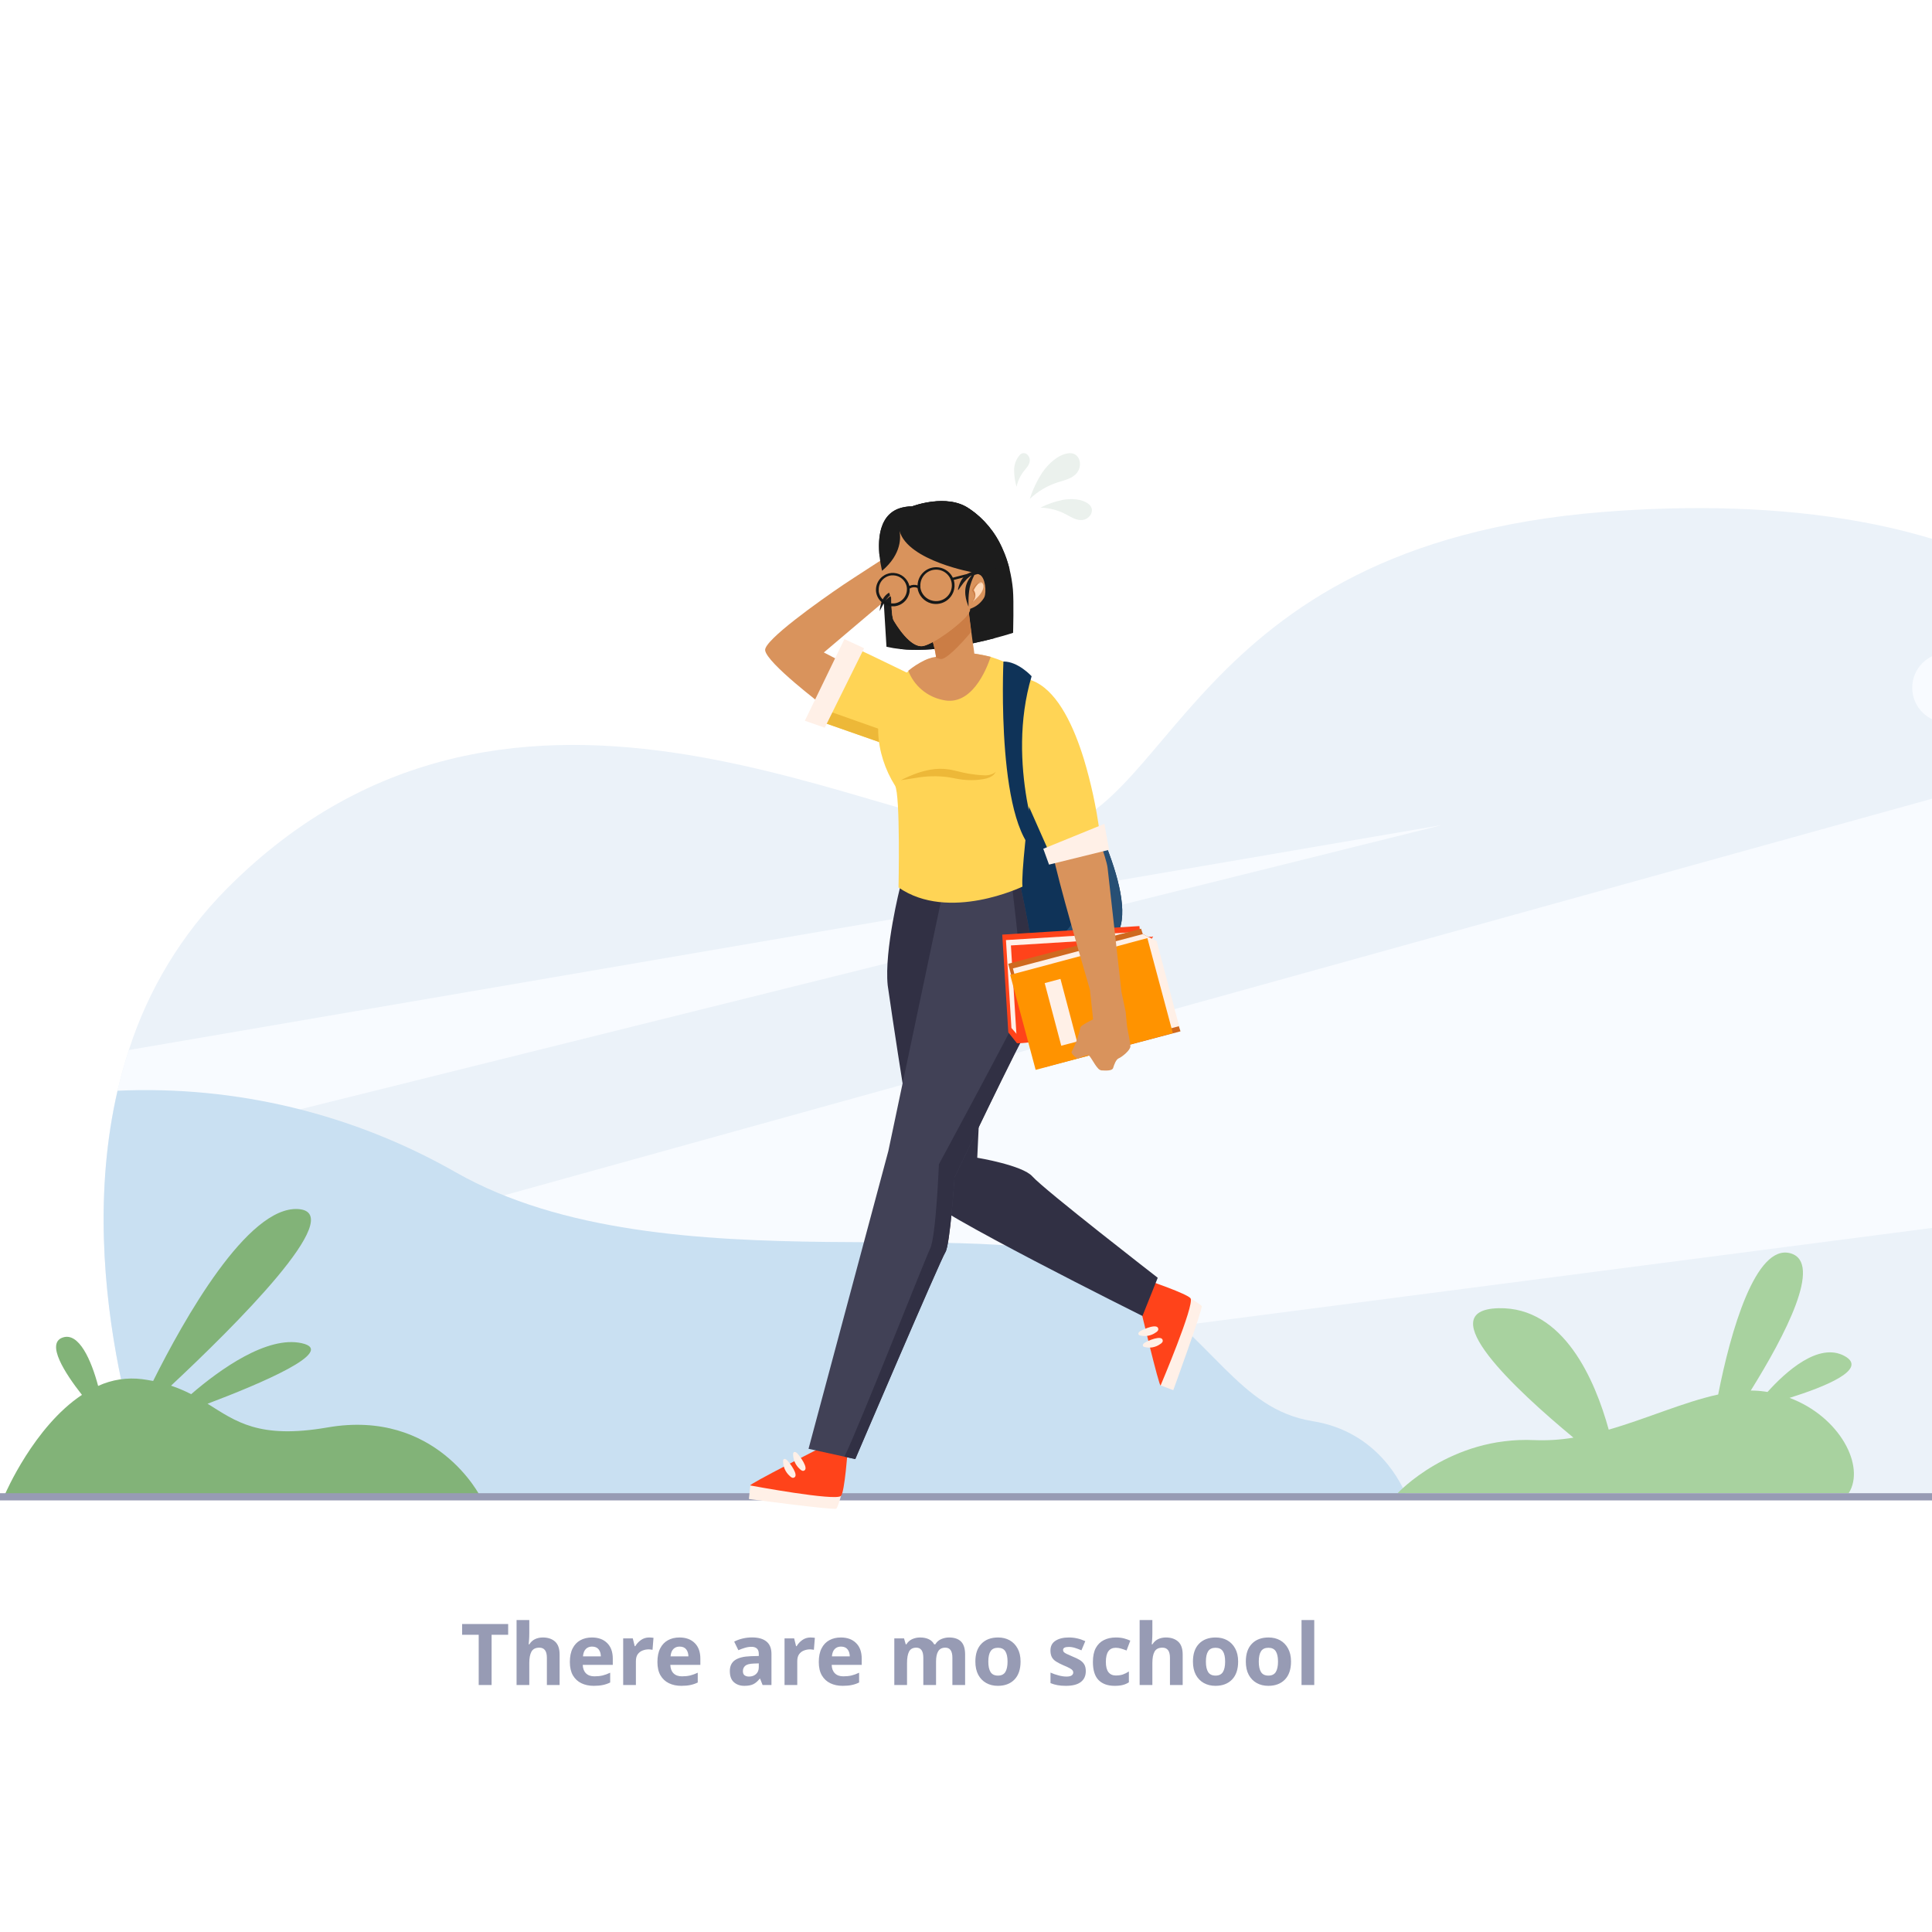
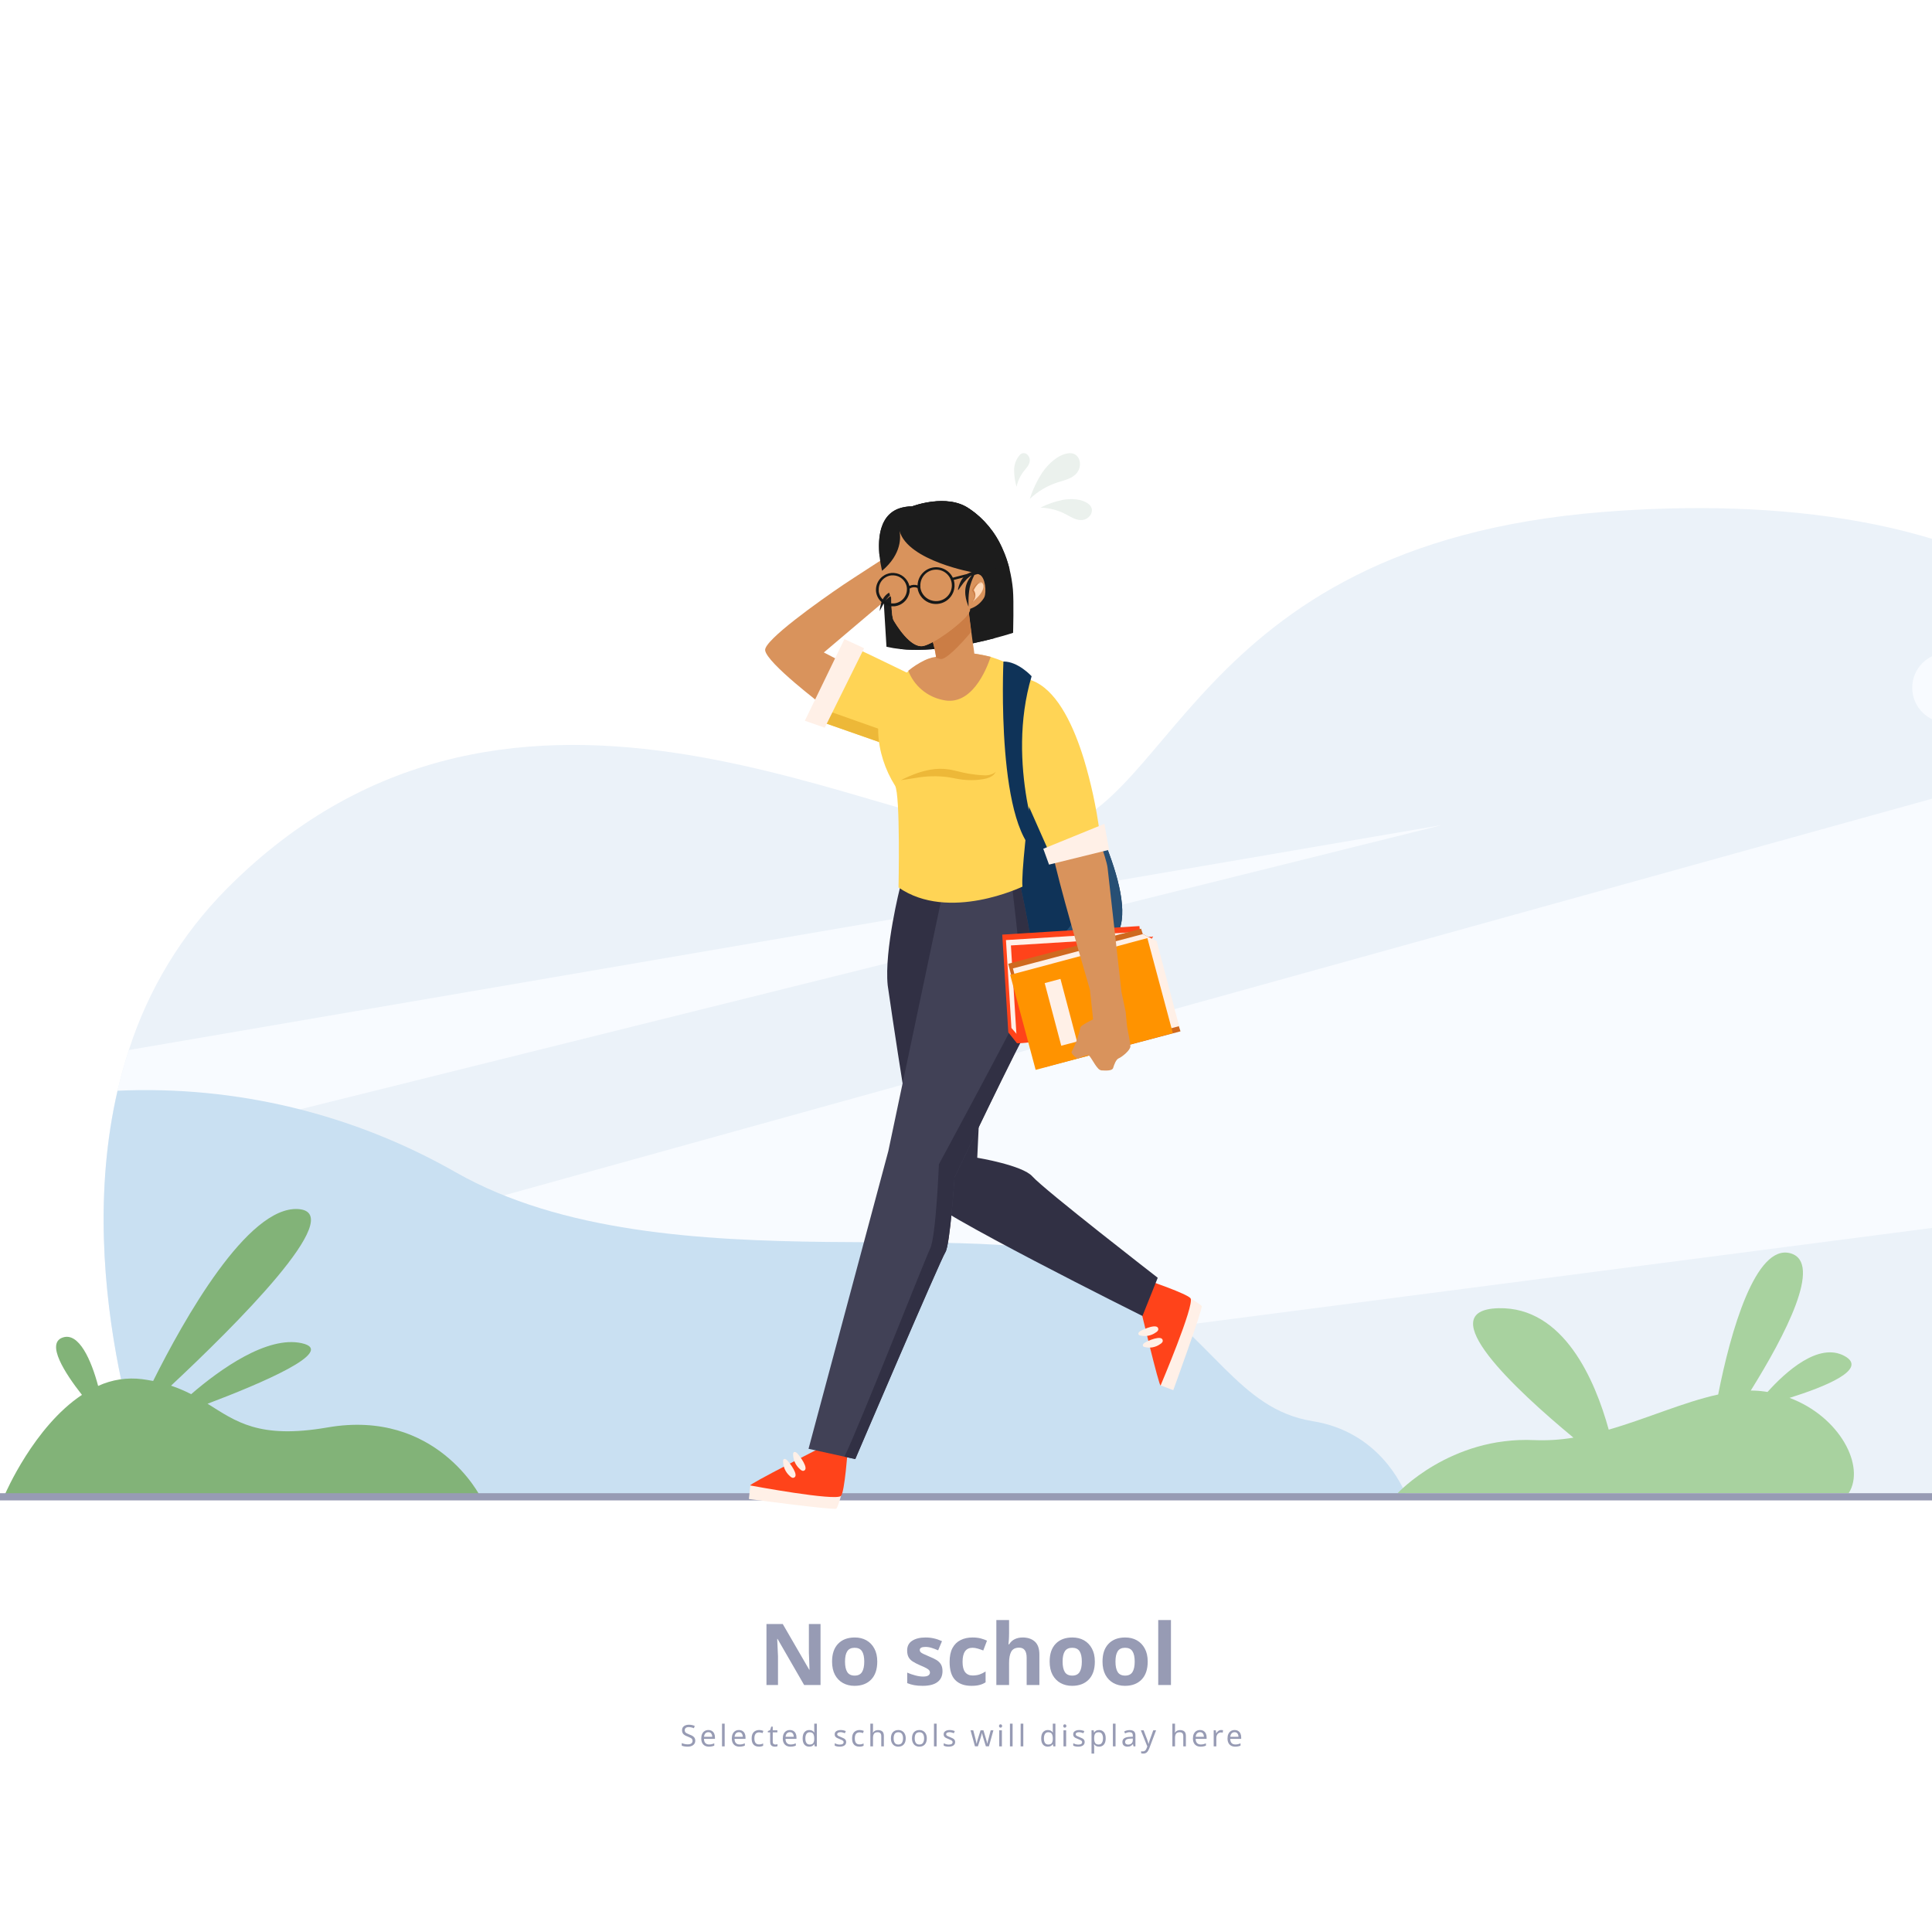
<svg xmlns="http://www.w3.org/2000/svg" id="Layer_1" data-name="Layer 1" viewBox="0 0 533.74 533.74">
  <defs>
-     <style>.cls-1{fill:#ebf2f9;}.cls-2{fill:#f8fbff;}.cls-3{fill:#c9e0f2;}.cls-4{fill:#a8d29f;}.cls-5{fill:#82b378;}.cls-6,.cls-7{fill:#979bb4;}.cls-7{font-size:23.6px;font-family:Poppins-SemiBold, Poppins;font-weight:600;}.cls-8{fill:#1c1c1c;}.cls-9{fill:#d9935c;}.cls-10{fill:#ffd455;}.cls-11{fill:#edb838;}.cls-12{fill:#fff0e7;}.cls-13{fill:#0f3358;}.cls-14{fill:#274f74;}.cls-15{fill:#ff431a;}.cls-16{fill:#313044;}.cls-17{fill:#414156;}.cls-18{fill:#cf691f;}.cls-19{fill:#ff9300;}.cls-20{fill:#cb7d45;}.cls-21{fill:#ffdaba;}.cls-22{fill:#161818;}.cls-23{fill:#ebf1ed;}</style>
+     <style>.cls-1{fill:#ebf2f9;}.cls-2{fill:#f8fbff;}.cls-3{fill:#c9e0f2;}.cls-4{fill:#a8d29f;}.cls-5{fill:#82b378;}.cls-24,.cls-6,.cls-7{fill:#979bb4;}.cls-7{font-size:23.6px;font-family:Poppins-SemiBold, Poppins;font-weight:600;}.cls-8{fill:#1c1c1c;}.cls-9{fill:#d9935c;}.cls-10{fill:#ffd455;}.cls-11{fill:#edb838;}.cls-12{fill:#fff0e7;}.cls-13{fill:#0f3358;}.cls-14{fill:#274f74;}.cls-15{fill:#ff431a;}.cls-16{fill:#313044;}.cls-17{fill:#414156;}.cls-18{fill:#cf691f;}.cls-19{fill:#ff9300;}.cls-20{fill:#cb7d45;}.cls-21{fill:#ffdaba;}.cls-22{fill:#161818;}.cls-23{fill:#ebf1ed;}.cls-24{font-size:8.26px;font-family:Poppins-Thin, Poppins;font-weight:200;letter-spacing:0.1em;}</style>
  </defs>
  <path class="cls-1" d="M573.48,168.91c-32-25.57-82.67-31.3-130.75-27.46-116.26,9.28-118.46,87-157.37,89S142.75,164.69,62.5,245.68a111.57,111.57,0,0,0-26.9,44.4q-1.83,5.6-3.13,11.25s0,0,0,.05a145.79,145.79,0,0,0-3,18.39c-4.89,48.76,13.35,93.85,13.35,93.85l345.91.11h20.42l148.32,0h16Z" />
  <path class="cls-2" d="M574,209.47,100,341.14a163.39,163.39,0,0,0,5.74,53.73L574,334Z" />
  <path class="cls-2" d="M398.55,227.89,29.46,319.77a145.79,145.79,0,0,1,3-18.39s0,0,0-.05q1.31-5.65,3.13-11.25Z" />
  <path class="cls-3" d="M388.72,413.73l-345.91-.11S19.72,356.54,32.46,301.38c0,0,0,0,0-.05a172.72,172.72,0,0,1,93.46,22.54c58.38,33.2,154.22,8.91,182,27.53s34.11,37.9,54.74,41.22c18,2.89,24.68,17.44,26.09,21.11Z" />
  <path class="cls-2" d="M528.28,190a9.65,9.65,0,1,1,9.65,9.64A9.65,9.65,0,0,1,528.28,190Z" />
  <path class="cls-4" d="M494.39,386.18c9.58-3,21.9-7.89,15.2-11.56-7.18-3.93-16.33,4.41-21.29,9.93l-.78-.12a27.26,27.26,0,0,0-3.85-.27c9.45-15.16,20-35.34,11-37.91-9.68-2.76-16.62,21.77-20,39-9.46,2.06-19.64,6.65-30.24,9.71C440.66,381.29,432,361,414,361.41c-19,.47,4.72,22.53,20.68,35.76a52.78,52.78,0,0,1-10.81.68c-23.21-1.08-37.75,14.66-37.75,14.66H510.73C515.41,405.09,508.32,391.4,494.39,386.18Z" />
  <path class="cls-5" d="M1.44,412.68l131.31.86s-12.14-24.41-42.27-19.19c-19,3.29-25.31-1.68-33.14-6.55,14.49-5.48,36-14.54,26-16.73-9.53-2.09-22.53,7.19-30.53,14.09a39.38,39.38,0,0,0-5.56-2.35c17.12-16,49.35-47.88,35.12-48.79-14-.89-31.65,30.66-40.06,47.49-1-.19-2-.36-3.05-.5a22.41,22.41,0,0,0-12.15,1.87c-1.86-7-5.29-15-9.85-13.35s.6,9.74,5.38,15.82C9.37,394.14,1.44,412.68,1.44,412.68Z" />
  <path class="cls-6" d="M573.48,412.51H-5.84a1,1,0,0,0-1,1,1,1,0,0,0,1,1H573.48Z" />
-   <text class="cls-7" transform="translate(127.2 465.5)">There are mo school</text>
+   <text class="cls-7" transform="translate(209.62 465.5)">No school</text>
  <path class="cls-8" d="M244.9,178.67a30.77,30.77,0,0,0,3.86.64c8.92.93,19.75-1.36,26-3,3.14-.83,5.12-1.48,5.12-1.48s.24-8.69-.05-12a38.19,38.19,0,0,0-.93-5.55c-2.89-11.66-10.58-16.4-11.12-16.72l0,0h0l-13.51,1.22-4.72,3-.95.6-.36.23-5.17,3.28.29,4.67.23,3.72Z" />
  <path class="cls-8" d="M247.48,176.74a12.58,12.58,0,0,0,1.28,2.57c8.92.93,19.75-1.36,26-3a.14.14,0,0,0,0-.06A21.43,21.43,0,0,0,277,164.78a40.8,40.8,0,0,0-2.72-11.49,28.77,28.77,0,0,0-4.32-8.18,14,14,0,0,0-5.57-4.23l-.33-.12a17,17,0,0,0-7.51-.44,10.09,10.09,0,0,0-8,5.08c-1.37,2.66-1.23,5.8-1.35,8.79-.15,3.79-.77,7.55-1,11.33A27.07,27.07,0,0,0,247.48,176.74Z" />
  <path class="cls-9" d="M211.38,179.64c.4,3.51,16.13,15.39,16.13,15.39l3.53-9.14,1.24-3.21-4.68-2.43,19.6-16.61-.2-11.21s-12.29,7.94-14.05,9.14C226.42,166,211.07,176.87,211.38,179.64Z" />
  <path class="cls-10" d="M224.22,198.46l2.26.8,20.85,7.3,2,.72,8.21-18.15h0l-.79-.34c-3.11-1.35-15.22-7.46-22.15-10.55Z" />
  <polygon class="cls-11" points="226.48 199.26 247.33 206.56 250.26 204.5 247.2 202.92 227.07 195.8 226.48 199.26" />
  <polygon class="cls-12" points="233.28 176.56 222.35 199.11 227.85 201.04 238.72 179.09 233.28 176.56" />
  <path class="cls-13" d="M267.43,240l13.68,24.53,4.07,7.3s17.51-2.88,23.6-14-11.87-42.23-11.87-42.23l-1-.23-24-5.42Z" />
  <path class="cls-14" d="M281.11,264.49l4.07,7.3s17.51-2.88,23.6-14-11.87-42.23-11.87-42.23l-1-.23c3.43,9.54,12.56,40.78-11.48,48A32.74,32.74,0,0,0,281.11,264.49Z" />
  <path class="cls-12" d="M327.83,358.06s3.81,2.15,4.16,2.8-7.86,23.19-7.86,23.19l-3.49-1.32V367.44Z" />
  <path class="cls-15" d="M320.64,382.73s9.44-22.26,8.26-24.05c-.8-1.22-11.87-5-11.87-5l-2.36,6.11S320.32,383.65,320.64,382.73Z" />
  <path class="cls-12" d="M320,367.21c0,.4-.37.71-.72.92a5.17,5.17,0,0,1-4.42.77.73.73,0,0,1-.28-.17.49.49,0,0,1,0-.58,1.24,1.24,0,0,1,.46-.42C315.65,367.32,319.94,365.36,320,367.21Z" />
  <path class="cls-12" d="M321.23,370.41c0,.4-.36.7-.72.92a5.15,5.15,0,0,1-4.41.77.77.77,0,0,1-.29-.17.51.51,0,0,1,0-.58,1.33,1.33,0,0,1,.46-.42C316.89,370.51,321.18,368.55,321.23,370.41Z" />
  <path class="cls-12" d="M232.68,412.06s-1.11,4.23-1.64,4.72-24.15-2.66-24.15-2.66l.4-3.74L221.92,407Z" />
  <path class="cls-15" d="M207.29,410.38s23.65,4.42,25.06,2.87c1-1.07,1.86-12.83,1.86-12.83l-6.44-1S206.33,410.27,207.29,410.38Z" />
  <path class="cls-12" d="M222,406.33c-.38.1-.76-.21-1.06-.51a5.45,5.45,0,0,1-1.83-4.19.7.7,0,0,1,.09-.32.49.49,0,0,1,.55-.15,1.4,1.4,0,0,1,.52.36C220.8,402.06,223.74,405.87,222,406.33Z" />
  <path class="cls-12" d="M219.23,408.25c-.38.1-.77-.2-1.06-.5a5.44,5.44,0,0,1-1.83-4.2.73.73,0,0,1,.09-.32.49.49,0,0,1,.55-.15,1.52,1.52,0,0,1,.51.37C218.05,404,221,407.79,219.23,408.25Z" />
  <path class="cls-16" d="M248.7,244.94s-4.46,17.51-3.46,27.28c3.39,23.58,8.63,55.6,9.67,58.07,1.62,3.86,60.71,33.27,60.71,33.27L319.84,353s-31.38-24.32-34.63-28c-2.74-3.1-15.23-5.16-15.23-5.16l3.36-71.88Z" />
  <path class="cls-17" d="M223.37,400.25l9.91,2.18,3,.66s23.58-55.16,24.89-57.15,2.52-20.62,2.52-20.62,17.72-37.2,21.53-43.51-3.36-37.15-3.36-37.15l-2.18.86-19.21,1-15.05,71.45Z" />
  <path class="cls-16" d="M233.28,402.43l3,.66s23.58-55.16,24.89-57.15,2.52-20.62,2.52-20.62,17.72-37.2,21.53-43.51-3.36-37.15-3.36-37.15l-2.18.86c1.21,10,3.51,30.43,2.34,33.3-1.56,3.82-22.64,42.84-22.64,42.84s-.79,20-2.42,23.29C255.55,347.82,237.58,393.59,233.28,402.43Z" />
  <path class="cls-10" d="M248.23,245.17c13.84,9.62,34.24-.23,34.24-.23-.38-3.2,1.37-18.55,3-31.69.42-3.55.82-7,1.13-10.1a35.6,35.6,0,0,0-.94-12.3,17.88,17.88,0,0,0-1.42-4,9.29,9.29,0,0,0-2.76-2h0l-.61-.33-.09-.05-.19-.1,0,0,0,0a39.69,39.69,0,0,0-6.72-2.85h-.05l-1.38-.33c-1.78-.39-3.15-.57-3.15-.57l-10.43.94h-.25a7.47,7.47,0,0,0-1.87.44h0c-.37.13-.77.29-1.22.5a22.93,22.93,0,0,0-4.47,2.86,38.48,38.48,0,0,0-3.56,3.22c-7.23,7.28-5.69,19.85-.22,28.47C248.77,219.56,248.23,245.17,248.23,245.17Z" />
  <path class="cls-11" d="M248.87,215.53l1.07-.15,2.88-.44a28.91,28.91,0,0,1,9.15-.23c.88.14,1.76.33,2.64.49a22.39,22.39,0,0,0,2.62.3,20.19,20.19,0,0,0,4.43-.25,7.51,7.51,0,0,0,1.69-.48,3.85,3.85,0,0,0,1.13-.71,2.75,2.75,0,0,0,.5-.65,2,2,0,0,0,.12-.26l-.19.2a2.41,2.41,0,0,1-.63.43,5.42,5.42,0,0,1-2.69.4,34.15,34.15,0,0,1-4.16-.47c-.77-.14-1.56-.31-2.4-.52s-1.74-.43-2.7-.6a15.71,15.71,0,0,0-5.54.09,24.08,24.08,0,0,0-4.25,1.22c-1.16.45-2.07.86-2.7,1.16S248.87,215.53,248.87,215.53Z" />
  <polygon class="cls-15" points="314.78 255.84 314.95 257.4 316.83 258.86 319.93 285.77 314.28 286.13 280.94 288.2 278.56 285.2 276.88 258.2 314.78 255.84" />
  <polygon class="cls-12" points="314.95 257.4 316.07 258.28 318.33 260.03 319.84 284.3 314.41 284.64 281.74 286.67 279.42 283.99 277.91 259.71 314.95 257.4" />
  <rect class="cls-15" x="280.06" y="259.96" width="39.07" height="27.05" transform="translate(615.61 527.83) rotate(176.44)" />
  <rect class="cls-12" x="286.3" y="265.23" width="4.51" height="17.9" transform="translate(593.55 529.93) rotate(176.44)" />
  <polygon class="cls-18" points="315.24 256.56 315.71 258.06 317.84 259.13 326.13 284.92 320.65 286.36 288.35 294.89 285.44 292.42 278.53 266.26 315.24 256.56" />
  <polygon class="cls-12" points="315.71 258.06 316.99 258.7 319.54 259.98 325.75 283.49 320.49 284.88 288.83 293.24 286.04 291.06 279.83 267.54 315.71 258.06" />
  <rect class="cls-19" x="284.25" y="263.3" width="39.07" height="27.05" transform="matrix(-0.97, 0.26, -0.26, -0.97, 668.19, 466.9)" />
  <rect class="cls-12" x="290.83" y="270.71" width="4.51" height="17.9" transform="translate(647.91 475.12) rotate(165.19)" />
  <path class="cls-9" d="M290.57,233.81c-.08,1.29,1.57,7.82,3.68,15.56,1.14,4.15,2.41,8.65,3.62,12.87s2.35,8.16,3.24,11.2l.87,8.18s-3.65,1.71-3.53,2.32a23.85,23.85,0,0,1-2.32,6.46c-.6.62,1.56,2.1,1.56,2.1a10.07,10.07,0,0,1,2.94-1c.55.07,1.62,2.48,2.69,3.62a1.65,1.65,0,0,0,.95.59c1.33.07,3,.15,3.25-.67s.77-2.36,1.57-2.68,3.22-2.2,3.2-3.32-.8-4.57-.92-5.48-.38-4-.38-4l-1.17-5.53L306,239.87c-.35-3.16-4.09-12.26-4.09-12.26l-.47-2.74-1-9.6a26.6,26.6,0,0,0-4.1-11.71c-1.84-3.05-5.1-4.07-8.53-4.45-.95-.11-1.92-.16-2.88-.2l-1.46,0h0S290.77,230.33,290.57,233.81Z" />
  <path class="cls-20" d="M299.69,229.35s0,.12-.11.34a1.89,1.89,0,0,1-.16.39,4,4,0,0,1-.26.49,3.35,3.35,0,0,1-.41.54,4.7,4.7,0,0,1-.54.56,5.29,5.29,0,0,1-1.51.87,4.74,4.74,0,0,1-1.7.25,4.26,4.26,0,0,1-.74-.1,4.21,4.21,0,0,1-1.11-.42,2,2,0,0,1-.34-.21l-.27-.2.32,0,.38,0c.15,0,.31,0,.49,0s.37,0,.58,0a5.35,5.35,0,0,0,.65-.07,9.75,9.75,0,0,0,1.43-.37,10.7,10.7,0,0,0,1.36-.61c.19-.12.39-.22.56-.35a5,5,0,0,0,.48-.35c.15-.11.27-.23.39-.33l.28-.27Z" />
  <path class="cls-10" d="M273.1,197.6l13.63,30.82h0l2.94,6.63.59,2.39,11.3-3.5,3.23-1c-.25-.82-.51-1.64-.79-2.45l-.22-.62a129,129,0,0,0-4.35-20.17c-2.73-8.86-6.95-18-13.15-21.18a11.37,11.37,0,0,0-1.77-.73L283.18,189Z" />
  <polygon class="cls-12" points="305.1 227.6 306.4 234.77 289.81 238.86 288.22 234.48 305.1 227.6" />
  <path class="cls-13" d="M285,186.82s-3.76-4.13-7.79-4.06c0,0-2.25,48.17,10.55,53.85C287.78,236.61,277.72,211.19,285,186.82Z" />
  <path class="cls-8" d="M243.06,168.51c0-.21.06-.52.12-.89a7.84,7.84,0,0,1,.35-1.28,5.13,5.13,0,0,1,.8-1.48,5,5,0,0,1,1.25-1.12,6.48,6.48,0,0,1,1.2-.61l.42-.15.23-.25s0,.07-.07.2l.27-.07.31-.08-.71.56c-.08.24-.17.54-.29.9a15.45,15.45,0,0,0-.77,3.51,20.2,20.2,0,0,0,.16,3.63c0,.48.09.88.11,1.15s0,.43,0,.43-.08-.13-.21-.38-.31-.6-.51-1.05a10.09,10.09,0,0,1-.57-1.67,7,7,0,0,1-.19-2.2,6.53,6.53,0,0,1,.54-2.14,8.55,8.55,0,0,1,.83-1.47,9.71,9.71,0,0,0-1.34,1.37,15.13,15.13,0,0,0-1.42,2.35l-.42.78-.16.28Z" />
  <path class="cls-9" d="M250.92,185.3a13,13,0,0,0,9.53,8.07c7.85,1.86,12-8.17,13.24-11.92a45.69,45.69,0,0,0-4.53-.9l-10.43.94h-.25a7.47,7.47,0,0,0-1.87.44h0c-.37.13-.77.29-1.22.5A22.93,22.93,0,0,0,250.92,185.3Z" />
  <path class="cls-9" d="M260.72,191.87l8.45-11.32c-.16-1.56-.34-2.13-.83-6-.54-4.26-1.06-8.26-1.06-8.26l-11.65,5.87a28.61,28.61,0,0,1,3,9.55A79.77,79.77,0,0,0,260.72,191.87Z" />
  <path class="cls-20" d="M255.63,172.19a28.61,28.61,0,0,1,3,9.55c.4.12.78.23,1.14.32,1.45.37,5.6-4,8.53-7.48-.54-4.26-1.06-8.26-1.06-8.26Z" />
  <path class="cls-9" d="M245.17,162.32c.29.92.64,1.88,1.06,2.87,0,0,0,5.1.64,6.19s4.67,7.84,8.21,7.08c2.95-.63,9.85-5.66,12.14-8.5a3,3,0,0,0,.77-1.37c.17-2,.56-11,.61-11.75.12-2-.42-17.31-18.41-11.42a8.9,8.9,0,0,0-6.06,7.25A22.08,22.08,0,0,0,245.17,162.32Z" />
  <path class="cls-9" d="M246.23,165.19s0,5.1.64,6.19,4.67,7.84,8.21,7.08c2.95-.63,9.85-5.66,12.14-8.5-2.91,2.44-10.69,8.69-13.19,8.07-3.1-.78-7.11-7.13-7.1-7.79s-.19-5-.19-5-.73-1.31-1.57-2.92C245.46,163.24,245.81,164.2,246.23,165.19Z" />
  <path class="cls-9" d="M267.14,168.41a7.07,7.07,0,0,0,4.64-3.14c.07-.13.13-.24.18-.35.55-1.26.36-5.42-1.42-6.23a1.64,1.64,0,0,0-2.13.76h0a4.43,4.43,0,0,0-.23.52Z" />
  <path class="cls-21" d="M271.62,161.52a1.74,1.74,0,0,1,0,1c-.33,1.43-1.63,2.62-2.87,3.72A3.49,3.49,0,0,0,269,164a6.38,6.38,0,0,1-.15-.76C268.77,162.23,270.94,159.6,271.62,161.52Z" />
  <path class="cls-20" d="M268.13,166.71l.07-.05.21-.15a3.27,3.27,0,0,0,.6-.65,2.77,2.77,0,0,0,.44-1.15,2.35,2.35,0,0,0-.3-1.45.66.66,0,0,0-.12-.17l0,0h0l0,0,0-.08a.8.8,0,0,1,.08-.16,5.07,5.07,0,0,1,.34-.61c.13-.19.26-.37.39-.53a3.31,3.31,0,0,1,.38-.43.93.93,0,0,1,.42-.23.64.64,0,0,1,.37,0,.3.3,0,0,1,.17.13.13.13,0,0,1,0,.07.13.13,0,0,0,0-.08.31.31,0,0,0-.15-.17.74.74,0,0,0-.43-.1,1.22,1.22,0,0,0-.56.22,4.54,4.54,0,0,0-.48.41,6.11,6.11,0,0,0-.47.53,4.93,4.93,0,0,0-.42.63l-.09.17,0,.09-.06.12,0,.09a.35.35,0,0,0,.05.08l.08.11a1.3,1.3,0,0,1,.1.15,2.54,2.54,0,0,1,.33,1.27,2.78,2.78,0,0,1-.26,1.09,3.31,3.31,0,0,1-.44.69l-.16.17Z" />
  <path class="cls-22" d="M242,163.27a4.64,4.64,0,0,0,1.57,3.09,4,4,0,0,0,.6.46l0,0a4,4,0,0,0,.4.22l.48.21a5,5,0,0,0,1.11.25h.69l.21,0,.38-.05a4.68,4.68,0,0,0,3.62-3.1,4.22,4.22,0,0,0,.24-1,5.88,5.88,0,0,0,0-.73,2.24,2.24,0,0,1,2.17-.19,5.18,5.18,0,0,0,3.8,4.27,5.37,5.37,0,0,0,1.75.14,5.14,5.14,0,0,0,4-2.55,5,5,0,0,0,.67-3,4.72,4.72,0,0,0-.21-1.07l2.68-.69,1.91-.49.25-.06.18,0,.33-.08h0l.31-.08h0l.07,0,.71-.19.1,0v0l-.1-.36-.06-.25,0-.13-1.27.32h0l-.71.18-4.65,1.2a5.13,5.13,0,0,0-9.74,2.13,3,3,0,0,0-2.25.15,4.72,4.72,0,0,0-4.25-3.58h-.73a4.38,4.38,0,0,0-1.26.3,3.73,3.73,0,0,0-.64.3,4.33,4.33,0,0,0-.61.41A4.71,4.71,0,0,0,242,163.27Zm12.28-1.15a4.35,4.35,0,1,1,4.73,3.93,4.12,4.12,0,0,1-1.22-.06A4.35,4.35,0,0,1,254.23,162.12Zm-11.5,1.08a3.92,3.92,0,0,1,1-3,3.7,3.7,0,0,1,.71-.6,3.87,3.87,0,0,1,1.81-.65,3.74,3.74,0,0,1,.58,0,3.91,3.91,0,0,1,3.59,3c0,.17.06.33.08.5s0,.22,0,.33a3.91,3.91,0,0,1-3.55,3.92h-.18a4.13,4.13,0,0,1-.5,0h-.13a4,4,0,0,1-1-.25,3.25,3.25,0,0,1-.67-.34,3.36,3.36,0,0,1-.43-.31,2.73,2.73,0,0,1-.25-.23A3.91,3.91,0,0,1,242.73,163.2Z" />
  <path class="cls-8" d="M243,153.77a33.06,33.06,0,0,0,.59,3.53c.06.25.1.39.1.39,5.53-4.69,5.12-9.47,4.82-11C250.85,155,269,158.17,269,158.17l2.58.86a7.68,7.68,0,0,0,1.15-2.31c.8-2.42,1.23-6.7-1.92-12.58a10.18,10.18,0,0,0-3-3.54l0,0c-6.16-4.41-15.87-.66-15.87-.66C242.86,139.91,242.42,148.53,243,153.77Z" />
  <path class="cls-8" d="M264.68,162.66c.05-.2.12-.5.24-.86a8.11,8.11,0,0,1,.51-1.23,5.24,5.24,0,0,1,1-1.35,5,5,0,0,1,1.39-.95,6,6,0,0,1,1.26-.44l.44-.1.26-.22-.09.19.27,0,.33,0-.78.47-.41.85a15.28,15.28,0,0,0-1.22,3.38,20.17,20.17,0,0,0-.32,3.62c0,.48,0,.88,0,1.16l0,.43s-.05-.15-.15-.41-.23-.63-.37-1.11a10.89,10.89,0,0,1-.34-1.72,7.28,7.28,0,0,1,.09-2.21,6.49,6.49,0,0,1,.83-2.06,8.8,8.8,0,0,1,1-1.34,10.16,10.16,0,0,0-1.5,1.18,16.41,16.41,0,0,0-1.72,2.14c-.22.3-.39.55-.51.72l-.2.26S264.64,162.87,264.68,162.66Z" />
  <path class="cls-8" d="M243,153.77l.36-.19c2.69-1.53,4.17-5.4,4.88-8a24.37,24.37,0,0,0,.55-2.39,3.77,3.77,0,0,0,.76,1.56c2.09,2.88,7.77,6.7,7.77,6.7l-1-2.35s1.66,2.22,7.44,5.18a30.53,30.53,0,0,0,9,2.39c2.29.33,4.5.5,6.15.6a31.91,31.91,0,0,0-2-5.82,25.41,25.41,0,0,0-9.08-10.9l0,0c-6.16-4.41-15.87-.66-15.87-.66a12.58,12.58,0,0,0-1.8.13C242.8,141.12,242.46,148.9,243,153.77Z" />
  <path class="cls-8" d="M250.1,140.05c1.23,2,3.41,3.41,5.51,4.6a3.83,3.83,0,0,1-.64-2.07,24.17,24.17,0,0,0,11.15,7.54,6.28,6.28,0,0,1-1-3.13,22.19,22.19,0,0,0,9.51,4.14,19.26,19.26,0,0,0,2.2.37,25.41,25.41,0,0,0-9.08-10.9l0,0c-6.16-4.41-15.87-.66-15.87-.66A12.58,12.58,0,0,0,250.1,140.05Z" />
  <path class="cls-23" d="M297.56,130.57c-1.23,1.64-3.45,2.07-5.4,2.7a20.06,20.06,0,0,0-7.67,4.57,30.26,30.26,0,0,1,3.45-7.29c1.62-2.35,4.26-4.94,7.24-5.33S299.25,128.34,297.56,130.57Z" />
  <path class="cls-23" d="M299.05,143.65c-1.64.21-3.14-.82-4.61-1.58a16,16,0,0,0-7-1.83,24.28,24.28,0,0,1,6.15-2.14c2.27-.4,5.26-.35,7.16,1.15S301.29,143.36,299.05,143.65Z" />
  <path class="cls-23" d="M284.49,127.28c-.06,1.1-.92,2-1.6,2.84a10.58,10.58,0,0,0-2.06,4.36,16.2,16.2,0,0,1-.66-4.31,6.34,6.34,0,0,1,1.64-4.57C283.06,124.5,284.58,125.77,284.49,127.28Z" />
+   <text class="cls-24" transform="translate(187.92 482.46)">Selected schools will display here</text>
</svg>
